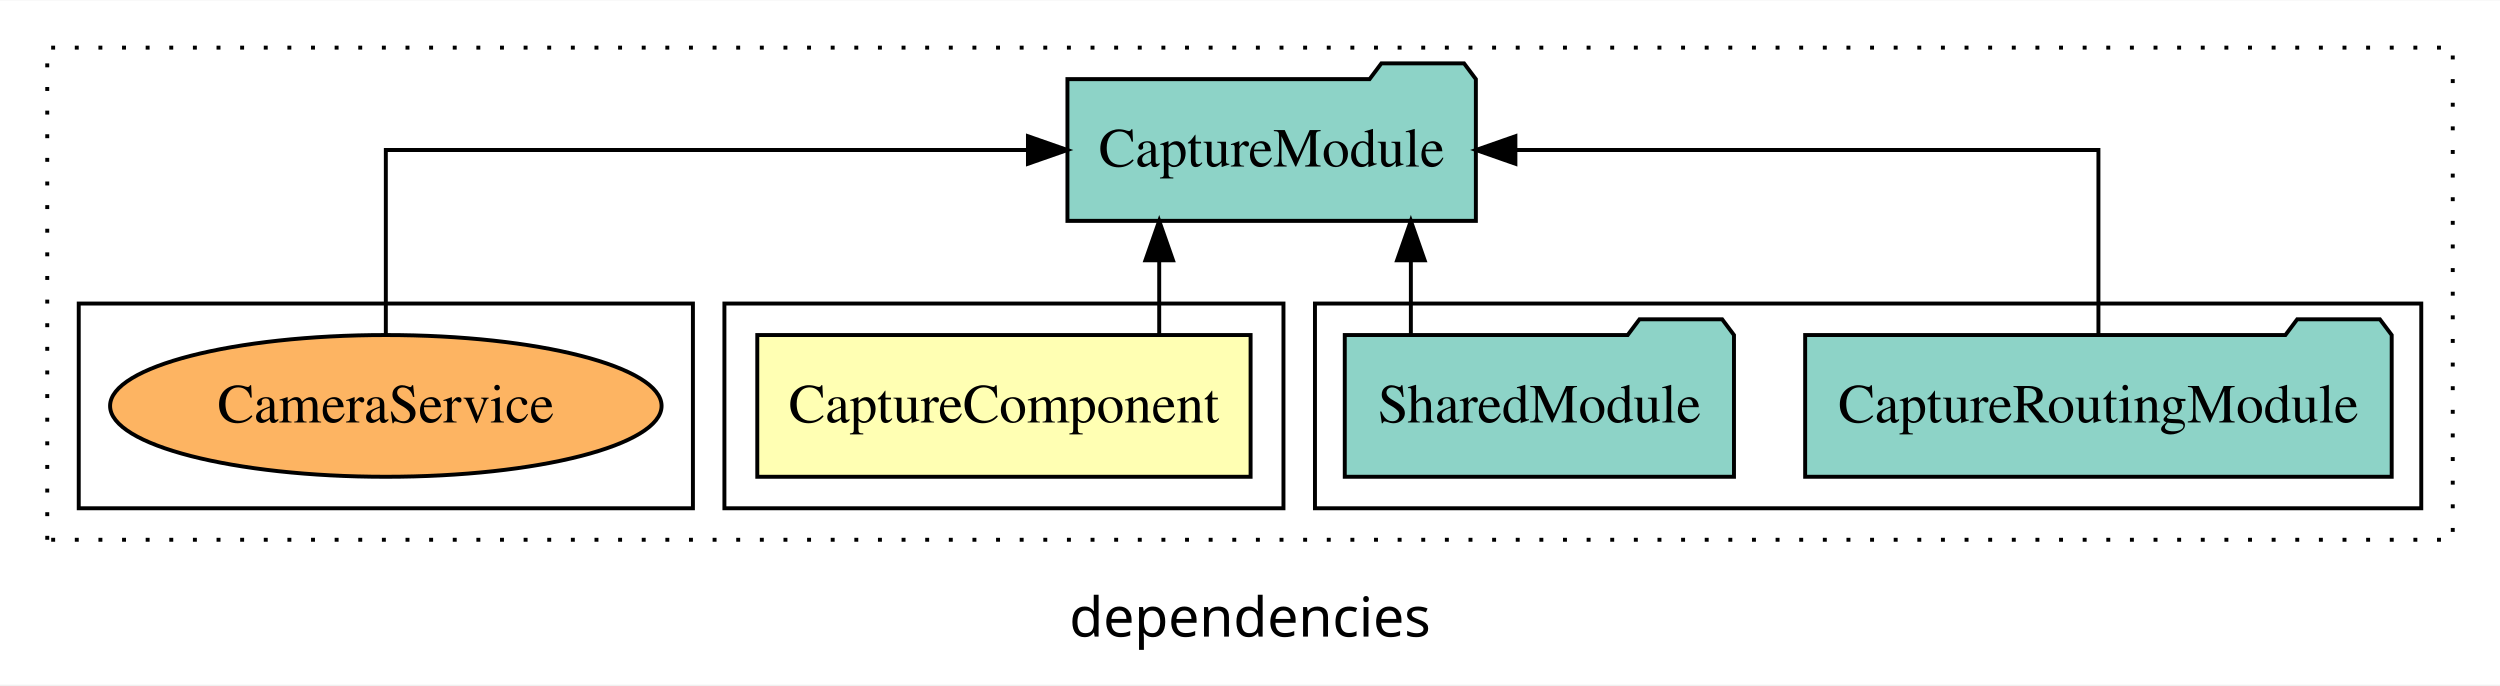
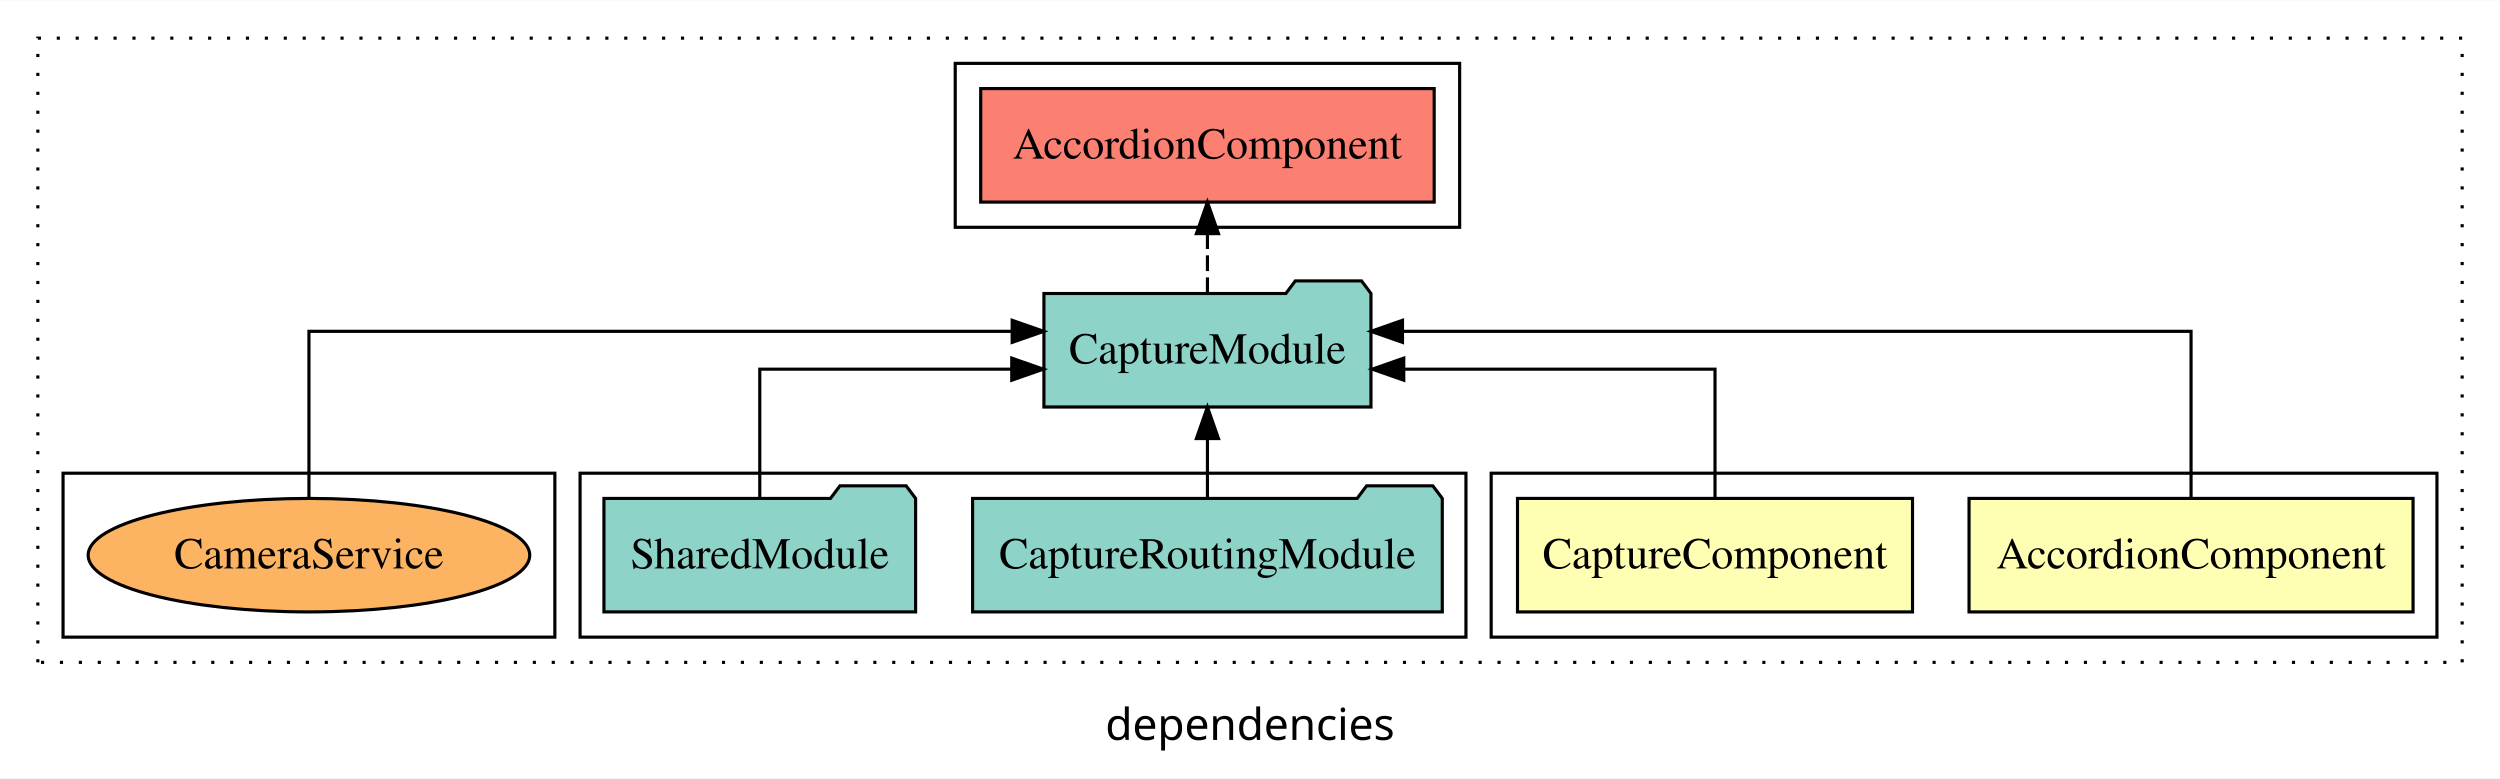
- <svg xmlns="http://www.w3.org/2000/svg" width="635pt" height="174pt" viewBox="0.00 0.00 635.00 173.80">
-   <g id="graph0" class="graph" transform="scale(1 1) rotate(0) translate(4 169.8)">
-     <polygon fill="white" stroke="transparent" points="-4,4 -4,-169.8 631,-169.8 631,4 -4,4" />
-     <text text-anchor="middle" x="313.5" y="-8.2" font-family="sans-serif" font-size="14.00">dependencies</text>
+ <svg xmlns="http://www.w3.org/2000/svg" width="793pt" height="247pt" viewBox="0.00 0.00 793.00 246.80">
+   <g id="graph0" class="graph" transform="scale(1 1) rotate(0) translate(4 242.8)">
+     <polygon fill="white" stroke="transparent" points="-4,4 -4,-242.8 789,-242.8 789,4 -4,4" />
+     <text text-anchor="middle" x="392.5" y="-8.2" font-family="sans-serif" font-size="14.00">dependencies</text>
    <g id="clust1" class="cluster">
-       <polygon fill="none" stroke="black" stroke-dasharray="1,5" points="8,-32.8 8,-157.8 619,-157.8 619,-32.8 8,-32.8" />
-     </g>
-     <g id="clust4" class="cluster">
-       <polygon fill="none" stroke="black" points="330,-40.8 330,-92.8 611,-92.8 611,-40.8 330,-40.8" />
+       <polygon fill="none" stroke="black" stroke-dasharray="1,5" points="8,-32.8 8,-230.8 777,-230.8 777,-32.8 8,-32.8" />
    </g>
    <g id="clust2" class="cluster">
-       <polygon fill="none" stroke="black" points="180,-40.8 180,-92.8 322,-92.8 322,-40.8 180,-40.8" />
+       <polygon fill="none" stroke="black" points="469,-40.8 469,-92.8 769,-92.8 769,-40.8 469,-40.8" />
    </g>
-     <g id="clust7" class="cluster">
+     <g id="clust5" class="cluster">
+       <polygon fill="none" stroke="black" points="180,-40.8 180,-92.8 461,-92.8 461,-40.8 180,-40.8" />
+     </g>
+     <g id="clust6" class="cluster">
+       <polygon fill="none" stroke="black" points="299,-170.8 299,-222.8 459,-222.8 459,-170.8 299,-170.8" />
+     </g>
+     <g id="clust8" class="cluster">
      <polygon fill="none" stroke="black" points="16,-40.8 16,-92.8 172,-92.8 172,-40.8 16,-40.8" />
    </g>
    <g id="node1" class="node">
-       <polygon fill="#ffffb3" stroke="black" points="313.65,-84.8 188.35,-84.8 188.35,-48.8 313.65,-48.8 313.65,-84.8" />
-       <text text-anchor="middle" x="251" y="-62.6" font-family="Times,serif" font-size="14.00">CaptureComponent</text>
+       <polygon fill="#ffffb3" stroke="black" points="761.42,-84.8 620.58,-84.8 620.58,-48.8 761.42,-48.8 761.42,-84.8" />
+       <text text-anchor="middle" x="691" y="-62.6" font-family="Times,serif" font-size="14.00">AccordionComponent</text>
+     </g>
+     <g id="node3" class="node">
+       <polygon fill="#8dd3c7" stroke="black" points="430.87,-149.8 427.87,-153.8 406.87,-153.8 403.87,-149.8 327.13,-149.8 327.13,-113.8 430.87,-113.8 430.87,-149.8" />
+       <text text-anchor="middle" x="379" y="-127.6" font-family="Times,serif" font-size="14.00">CaptureModule</text>
+     </g>
+     <g id="edge1" class="edge">
+       <path fill="none" stroke="black" d="M691,-85.08C691,-106.12 691,-137.8 691,-137.8 691,-137.8 440.87,-137.8 440.87,-137.8" />
+       <polygon fill="black" stroke="black" points="440.87,-134.3 430.87,-137.8 440.87,-141.3 440.87,-134.3" />
    </g>
    <g id="node2" class="node">
-       <polygon fill="#8dd3c7" stroke="black" points="370.87,-149.8 367.87,-153.8 346.87,-153.8 343.87,-149.8 267.13,-149.8 267.13,-113.8 370.87,-113.8 370.87,-149.8" />
-       <text text-anchor="middle" x="319" y="-127.6" font-family="Times,serif" font-size="14.00">CaptureModule</text>
-     </g>
-     <g id="edge1" class="edge">
-       <path fill="none" stroke="black" d="M290.44,-84.91C290.44,-84.91 290.44,-103.79 290.44,-103.79" />
-       <polygon fill="black" stroke="black" points="286.94,-103.79 290.44,-113.79 293.94,-103.79 286.94,-103.79" />
-     </g>
-     <g id="node3" class="node">
-       <polygon fill="#8dd3c7" stroke="black" points="603.49,-84.8 600.49,-88.8 579.49,-88.8 576.49,-84.8 454.51,-84.8 454.51,-48.8 603.49,-48.8 603.49,-84.8" />
-       <text text-anchor="middle" x="529" y="-62.6" font-family="Times,serif" font-size="14.00">CaptureRoutingModule</text>
+       <polygon fill="#ffffb3" stroke="black" points="602.65,-84.8 477.35,-84.8 477.35,-48.8 602.65,-48.8 602.65,-84.8" />
+       <text text-anchor="middle" x="540" y="-62.6" font-family="Times,serif" font-size="14.00">CaptureComponent</text>
    </g>
    <g id="edge2" class="edge">
-       <path fill="none" stroke="black" d="M529,-84.91C529,-104.14 529,-131.8 529,-131.8 529,-131.8 380.91,-131.8 380.91,-131.8" />
-       <polygon fill="black" stroke="black" points="380.91,-128.3 370.91,-131.8 380.91,-135.3 380.91,-128.3" />
+       <path fill="none" stroke="black" d="M540,-84.82C540,-102.17 540,-125.8 540,-125.8 540,-125.8 441.27,-125.8 441.27,-125.8" />
+       <polygon fill="black" stroke="black" points="441.27,-122.3 431.27,-125.8 441.27,-129.3 441.27,-122.3" />
+     </g>
+     <g id="node6" class="node">
+       <polygon fill="#fb8072" stroke="black" points="450.92,-214.8 307.08,-214.8 307.08,-178.8 450.92,-178.8 450.92,-214.8" />
+       <text text-anchor="middle" x="379" y="-192.6" font-family="Times,serif" font-size="14.00">AccordionComponent </text>
+     </g>
+     <g id="edge5" class="edge">
+       <path fill="none" stroke="black" stroke-dasharray="5,2" d="M379,-149.91C379,-149.91 379,-168.79 379,-168.79" />
+       <polygon fill="black" stroke="black" points="375.5,-168.79 379,-178.79 382.5,-168.79 375.5,-168.79" />
    </g>
    <g id="node4" class="node">
-       <polygon fill="#8dd3c7" stroke="black" points="436.43,-84.8 433.43,-88.8 412.43,-88.8 409.43,-84.8 337.57,-84.8 337.57,-48.8 436.43,-48.8 436.43,-84.8" />
-       <text text-anchor="middle" x="387" y="-62.6" font-family="Times,serif" font-size="14.00">SharedModule</text>
+       <polygon fill="#8dd3c7" stroke="black" points="453.49,-84.8 450.49,-88.8 429.49,-88.8 426.49,-84.8 304.51,-84.8 304.51,-48.8 453.49,-48.8 453.49,-84.8" />
+       <text text-anchor="middle" x="379" y="-62.6" font-family="Times,serif" font-size="14.00">CaptureRoutingModule</text>
    </g>
    <g id="edge3" class="edge">
-       <path fill="none" stroke="black" d="M354.36,-84.91C354.36,-84.91 354.36,-103.79 354.36,-103.79" />
-       <polygon fill="black" stroke="black" points="350.86,-103.79 354.36,-113.79 357.86,-103.79 350.86,-103.79" />
+       <path fill="none" stroke="black" d="M379,-84.91C379,-84.91 379,-103.79 379,-103.79" />
+       <polygon fill="black" stroke="black" points="375.5,-103.79 379,-113.79 382.5,-103.79 375.5,-103.79" />
    </g>
    <g id="node5" class="node">
+       <polygon fill="#8dd3c7" stroke="black" points="286.43,-84.8 283.43,-88.8 262.43,-88.8 259.43,-84.8 187.57,-84.8 187.57,-48.8 286.43,-48.8 286.43,-84.8" />
+       <text text-anchor="middle" x="237" y="-62.6" font-family="Times,serif" font-size="14.00">SharedModule</text>
+     </g>
+     <g id="edge4" class="edge">
+       <path fill="none" stroke="black" d="M237,-84.82C237,-102.17 237,-125.8 237,-125.8 237,-125.8 316.93,-125.8 316.93,-125.8" />
+       <polygon fill="black" stroke="black" points="316.93,-129.3 326.93,-125.8 316.93,-122.3 316.93,-129.3" />
+     </g>
+     <g id="node7" class="node">
      <ellipse fill="#fdb462" stroke="black" cx="94" cy="-66.8" rx="70.04" ry="18" />
      <text text-anchor="middle" x="94" y="-62.6" font-family="Times,serif" font-size="14.00">CameraService</text>
    </g>
-     <g id="edge4" class="edge">
-       <path fill="none" stroke="black" d="M94,-84.91C94,-104.14 94,-131.8 94,-131.8 94,-131.8 257.1,-131.8 257.1,-131.8" />
-       <polygon fill="black" stroke="black" points="257.1,-135.3 267.1,-131.8 257.1,-128.3 257.1,-135.3" />
+     <g id="edge6" class="edge">
+       <path fill="none" stroke="black" d="M94,-85.08C94,-106.12 94,-137.8 94,-137.8 94,-137.8 317.06,-137.8 317.06,-137.8" />
+       <polygon fill="black" stroke="black" points="317.06,-141.3 327.06,-137.8 317.06,-134.3 317.06,-141.3" />
    </g>
  </g>
</svg>
